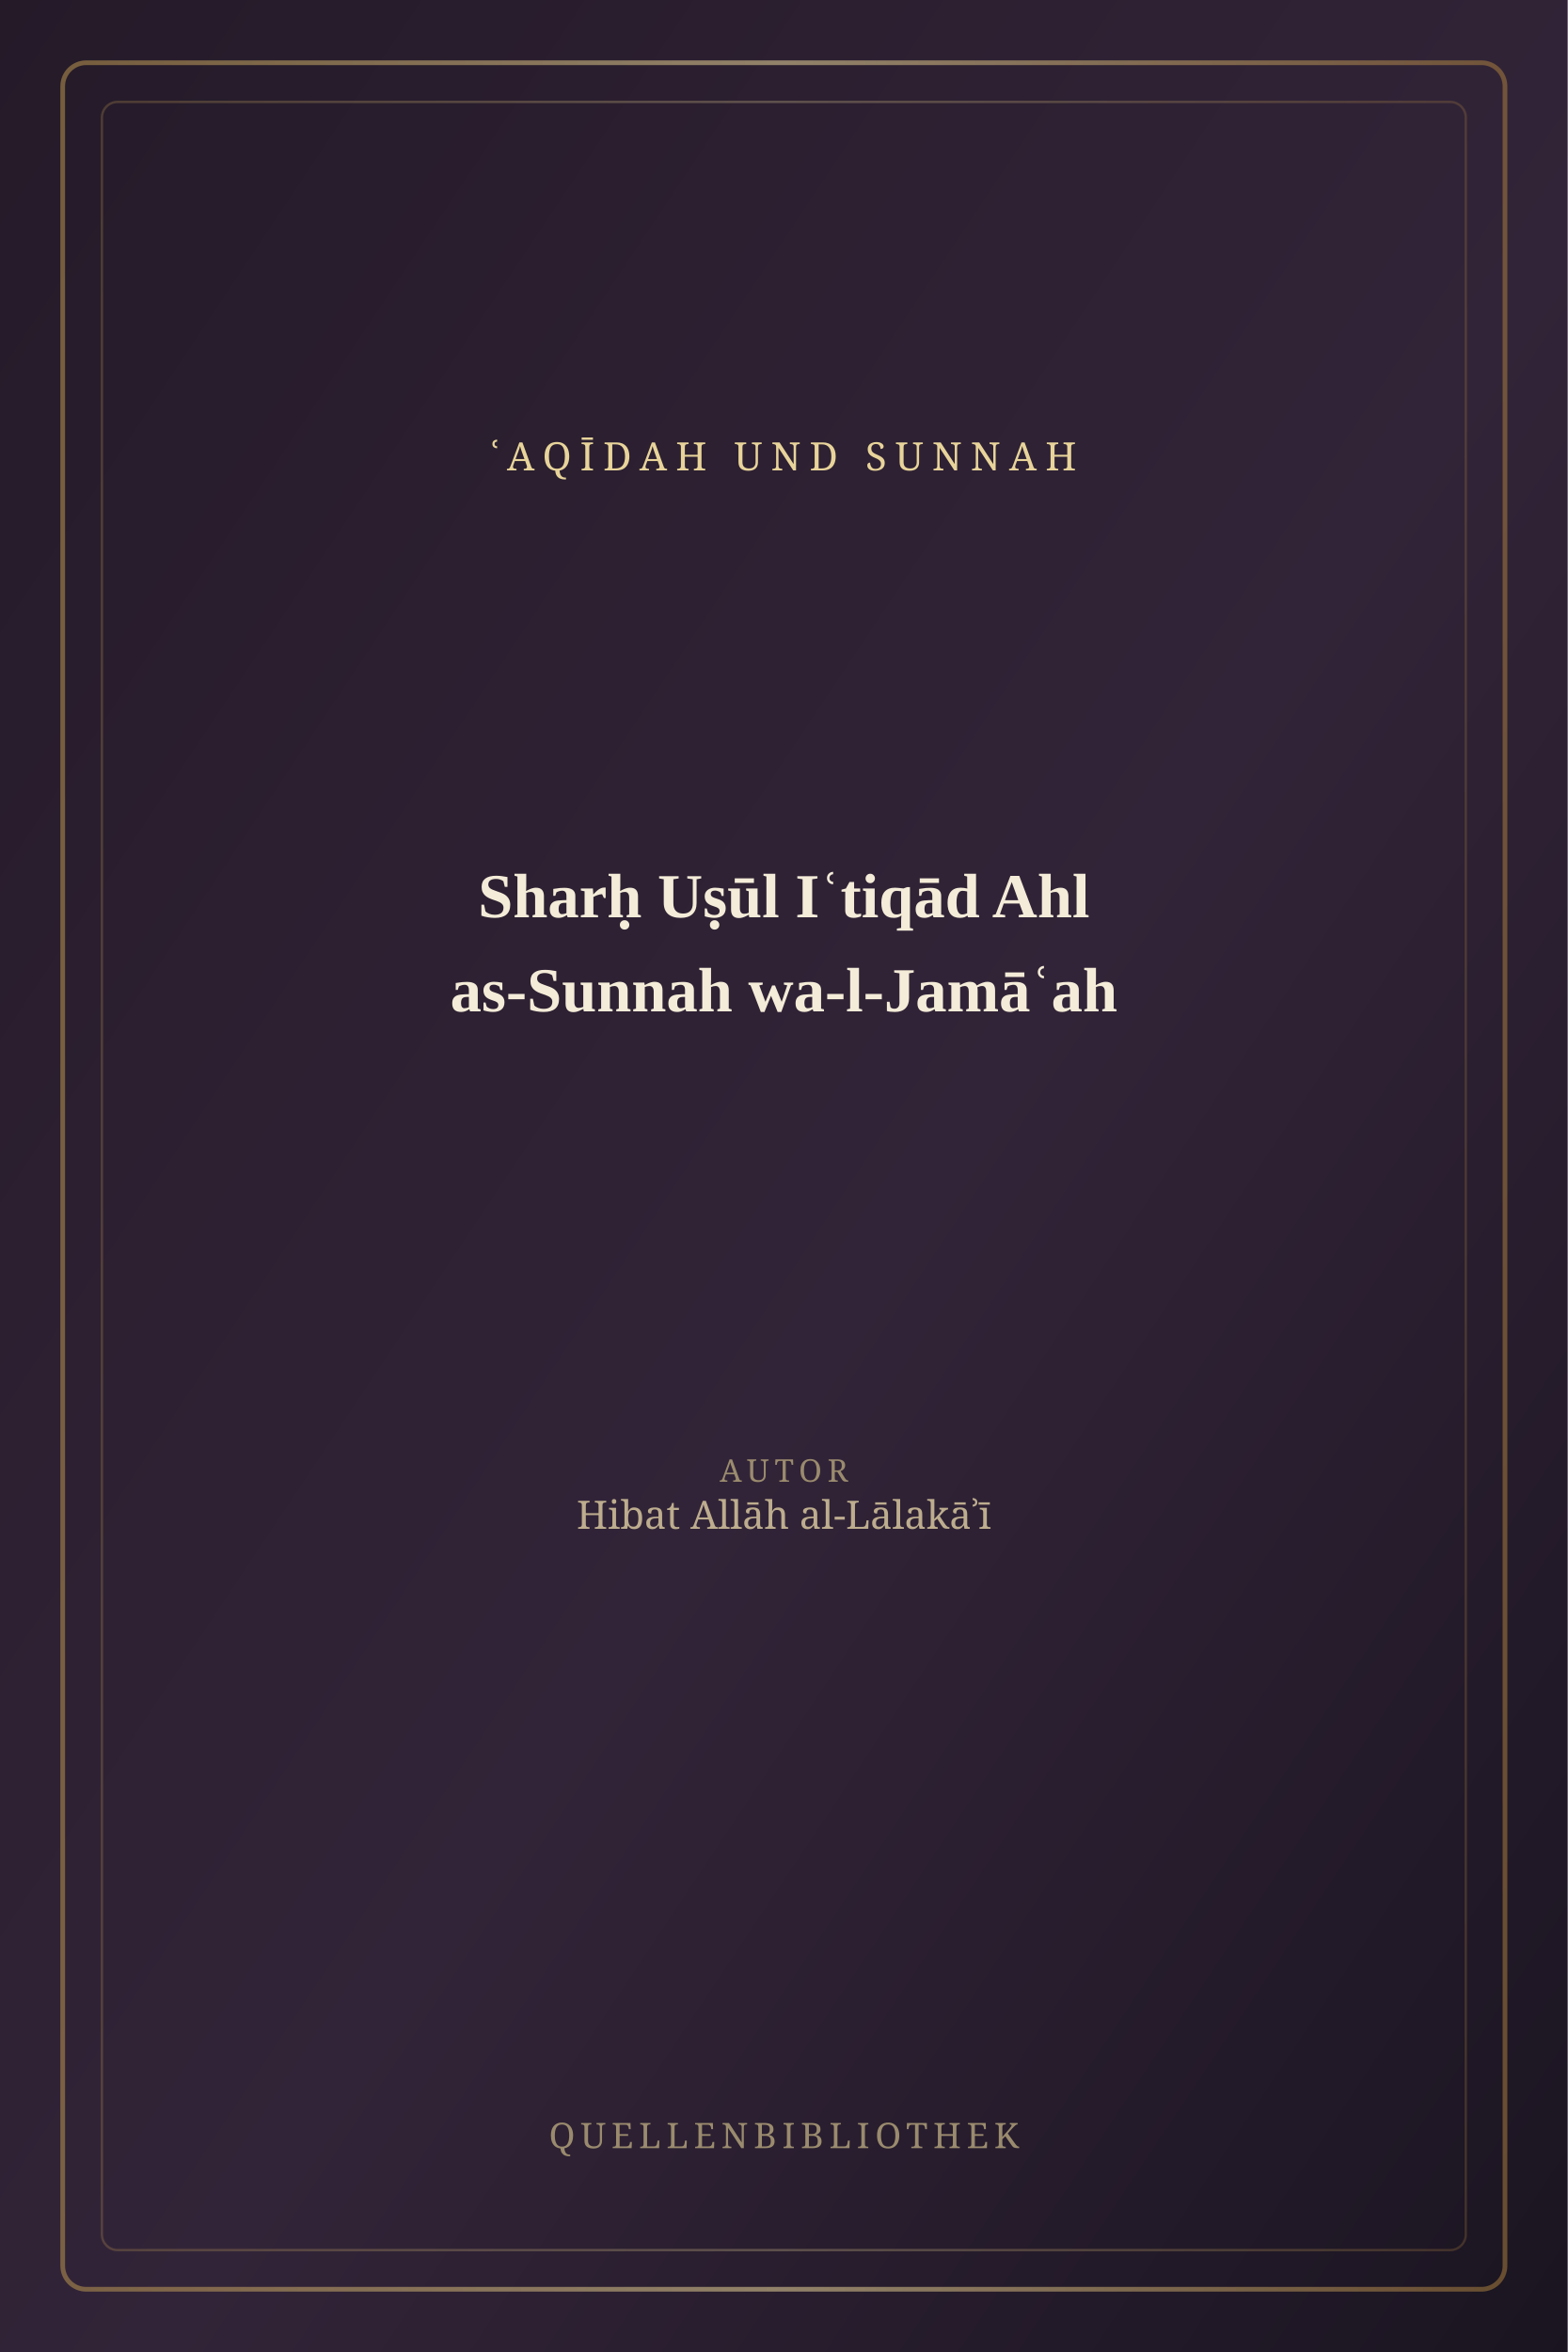
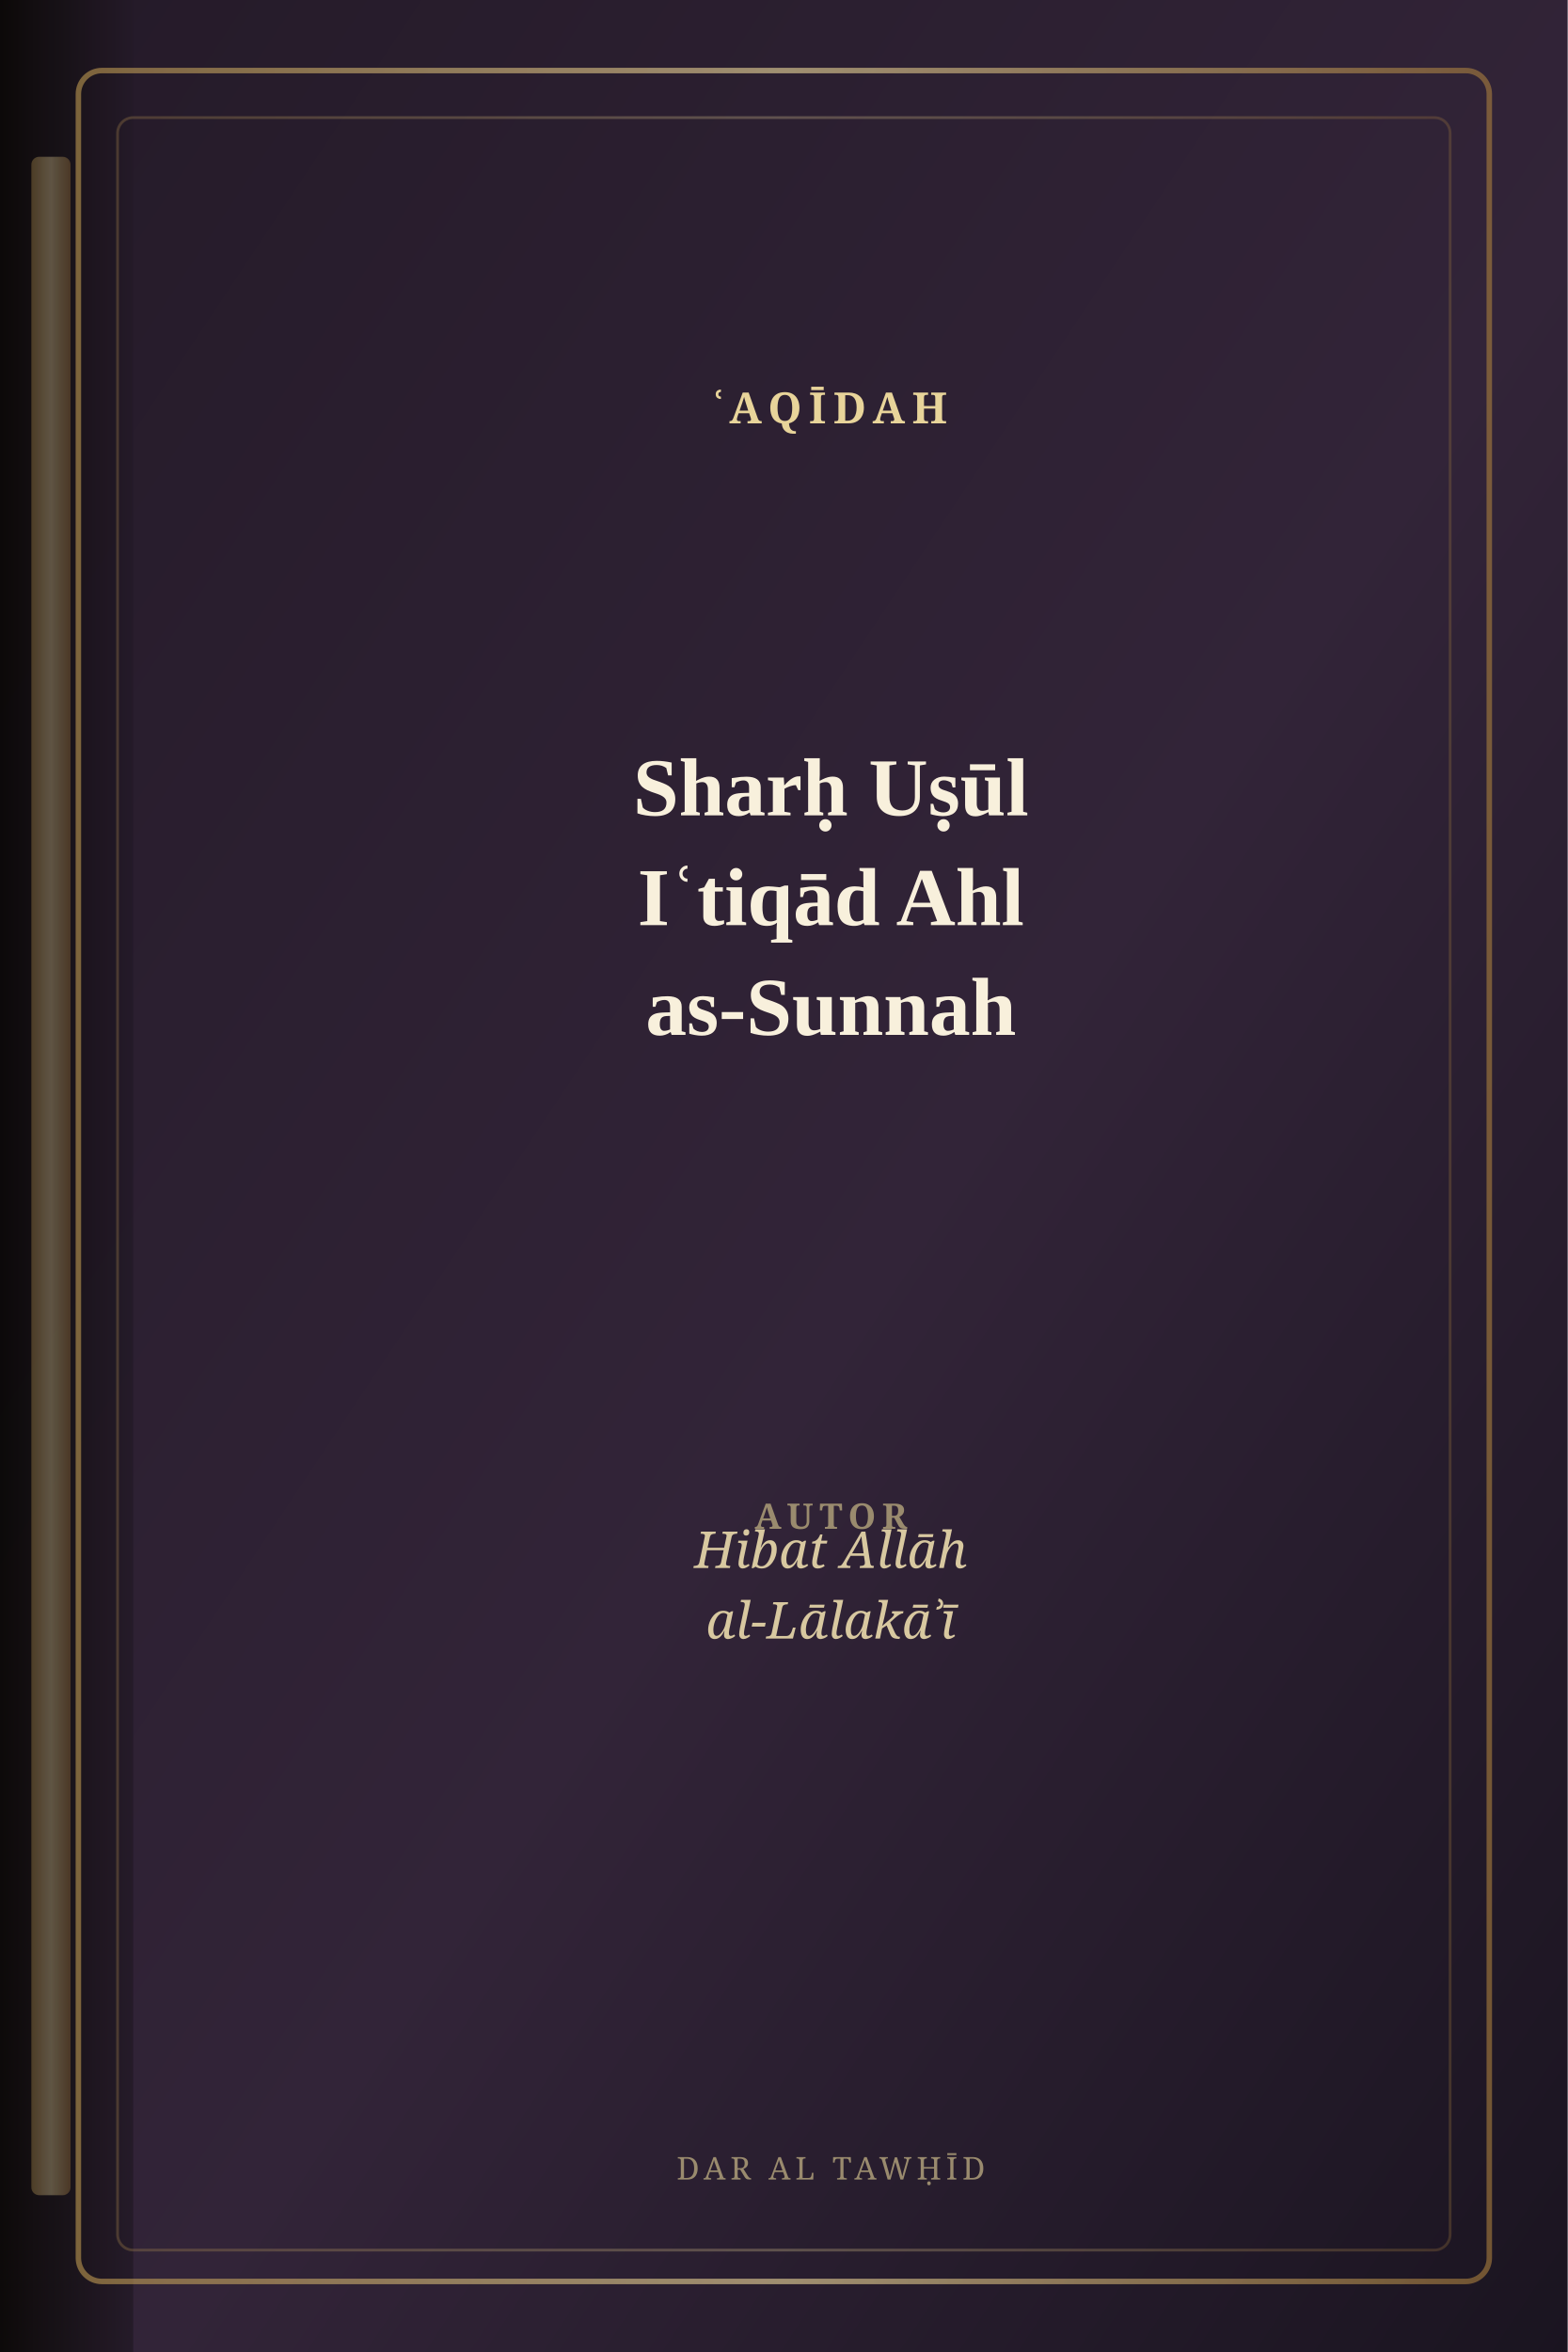
<svg xmlns="http://www.w3.org/2000/svg" viewBox="0 0 400 600" role="img" aria-label="Buchcover: Sharḥ Uṣūl Iʿtiqād Ahl as-Sunnah wa-l-Jamāʿah">
  <defs>
    <linearGradient id="bg" x1="0%" y1="0%" x2="100%" y2="100%">
      <stop offset="0%" stop-color="#241a28" />
      <stop offset="55%" stop-color="#322438" />
      <stop offset="100%" stop-color="#1a1420" />
    </linearGradient>
    <linearGradient id="gold" x1="0%" y1="0%" x2="100%" y2="0%">
      <stop offset="0%" stop-color="#b8944f" />
      <stop offset="50%" stop-color="#e8d49a" />
      <stop offset="100%" stop-color="#a67c3d" />
    </linearGradient>
+     <linearGradient id="spine" x1="0%" y1="0%" x2="100%" y2="0%">
+       <stop offset="0%" stop-color="#0a0806" />
+       <stop offset="100%" stop-color="#241a28" />
+     </linearGradient>
  </defs>
  <rect width="400" height="600" fill="url(#bg)" />
-   <rect x="16" y="16" width="368" height="568" rx="6" fill="none" stroke="url(#gold)" stroke-width="1.2" opacity="0.55" />
-   <rect x="26" y="26" width="348" height="548" rx="4" fill="none" stroke="url(#gold)" stroke-width="0.6" opacity="0.28" />
-   <text x="200" y="120" text-anchor="middle" fill="#e8d49a" font-family="Georgia,serif" font-size="10" letter-spacing="2.2">ʿAQĪDAH UND SUNNAH</text>
-   <line x1="90" y1="136" x2="310" y2="136" stroke="url(#gold)" stroke-width="0.8" opacity="0.45" />
-   <text x="200" y="234" text-anchor="middle" fill="#f4ecd8" font-family="Georgia,'Times New Roman',serif" font-size="16" font-weight="600">Sharḥ Uṣūl Iʿtiqād Ahl</text>
-   <text x="200" y="258" text-anchor="middle" fill="#f4ecd8" font-family="Georgia,'Times New Roman',serif" font-size="16" font-weight="600">as-Sunnah wa-l-Jamāʿah</text>
-   <line x1="90" y1="360" x2="310" y2="360" stroke="url(#gold)" stroke-width="0.6" opacity="0.35" />
-   <text x="200" y="378" text-anchor="middle" fill="#9a8b6e" font-family="Georgia,serif" font-size="8" letter-spacing="1.4">AUTOR</text>
-   <text x="200" y="390" text-anchor="middle" fill="#c9b896" font-family="Georgia,serif" font-size="10" opacity="0.92">Hibat Allāh al-Lālakāʾī</text>
-   <text x="200" y="548" text-anchor="middle" fill="#9a8b6e" font-family="Georgia,serif" font-size="9" letter-spacing="1.4">QUELLENBIBLIOTHEK</text>
+   <rect x="0" y="0" width="34" height="600" fill="url(#spine)" opacity="0.92" />
+   <rect x="8" y="40" width="10" height="520" rx="2" fill="url(#gold)" opacity="0.35" />
+   <rect x="20" y="18" width="360" height="564" rx="6" fill="none" stroke="url(#gold)" stroke-width="1.4" opacity="0.62" />
+   <rect x="30" y="30" width="340" height="544" rx="4" fill="none" stroke="url(#gold)" stroke-width="0.7" opacity="0.28" />
+   <text x="212" y="108" text-anchor="middle" fill="#e8d49a" font-family="Georgia,serif" font-size="11" font-weight="700" letter-spacing="1.8">ʿAQĪDAH</text>
+   <line x1="78" y1="124" x2="346" y2="124" stroke="url(#gold)" stroke-width="0.9" opacity="0.48" />
+   <text x="212" y="208" text-anchor="middle" fill="#f8f0dc" font-family="Georgia,'Times New Roman',serif" font-size="21" font-weight="700">Sharḥ Uṣūl</text>
+   <text x="212" y="236" text-anchor="middle" fill="#f8f0dc" font-family="Georgia,'Times New Roman',serif" font-size="21" font-weight="700">Iʿtiqād Ahl</text>
+   <text x="212" y="264" text-anchor="middle" fill="#f8f0dc" font-family="Georgia,'Times New Roman',serif" font-size="21" font-weight="700">as-Sunnah</text>
+   <line x1="78" y1="372" x2="346" y2="372" stroke="url(#gold)" stroke-width="0.7" opacity="0.38" />
+   <text x="212" y="390" text-anchor="middle" fill="#9a8b6e" font-family="Georgia,serif" font-size="9" font-weight="700" letter-spacing="1.6">AUTOR</text>
+   <text x="212" y="400" text-anchor="middle" fill="#d8c8a0" font-family="Georgia,serif" font-size="13" font-style="italic">Hibat Allāh</text>
+   <text x="212" y="418" text-anchor="middle" fill="#d8c8a0" font-family="Georgia,serif" font-size="13" font-style="italic">al-Lālakāʾī</text>
+   <text x="212" y="556" text-anchor="middle" fill="#9a8b6e" font-family="Georgia,serif" font-size="8" letter-spacing="1.2">DAR AL TAWḤĪD</text>
</svg>
